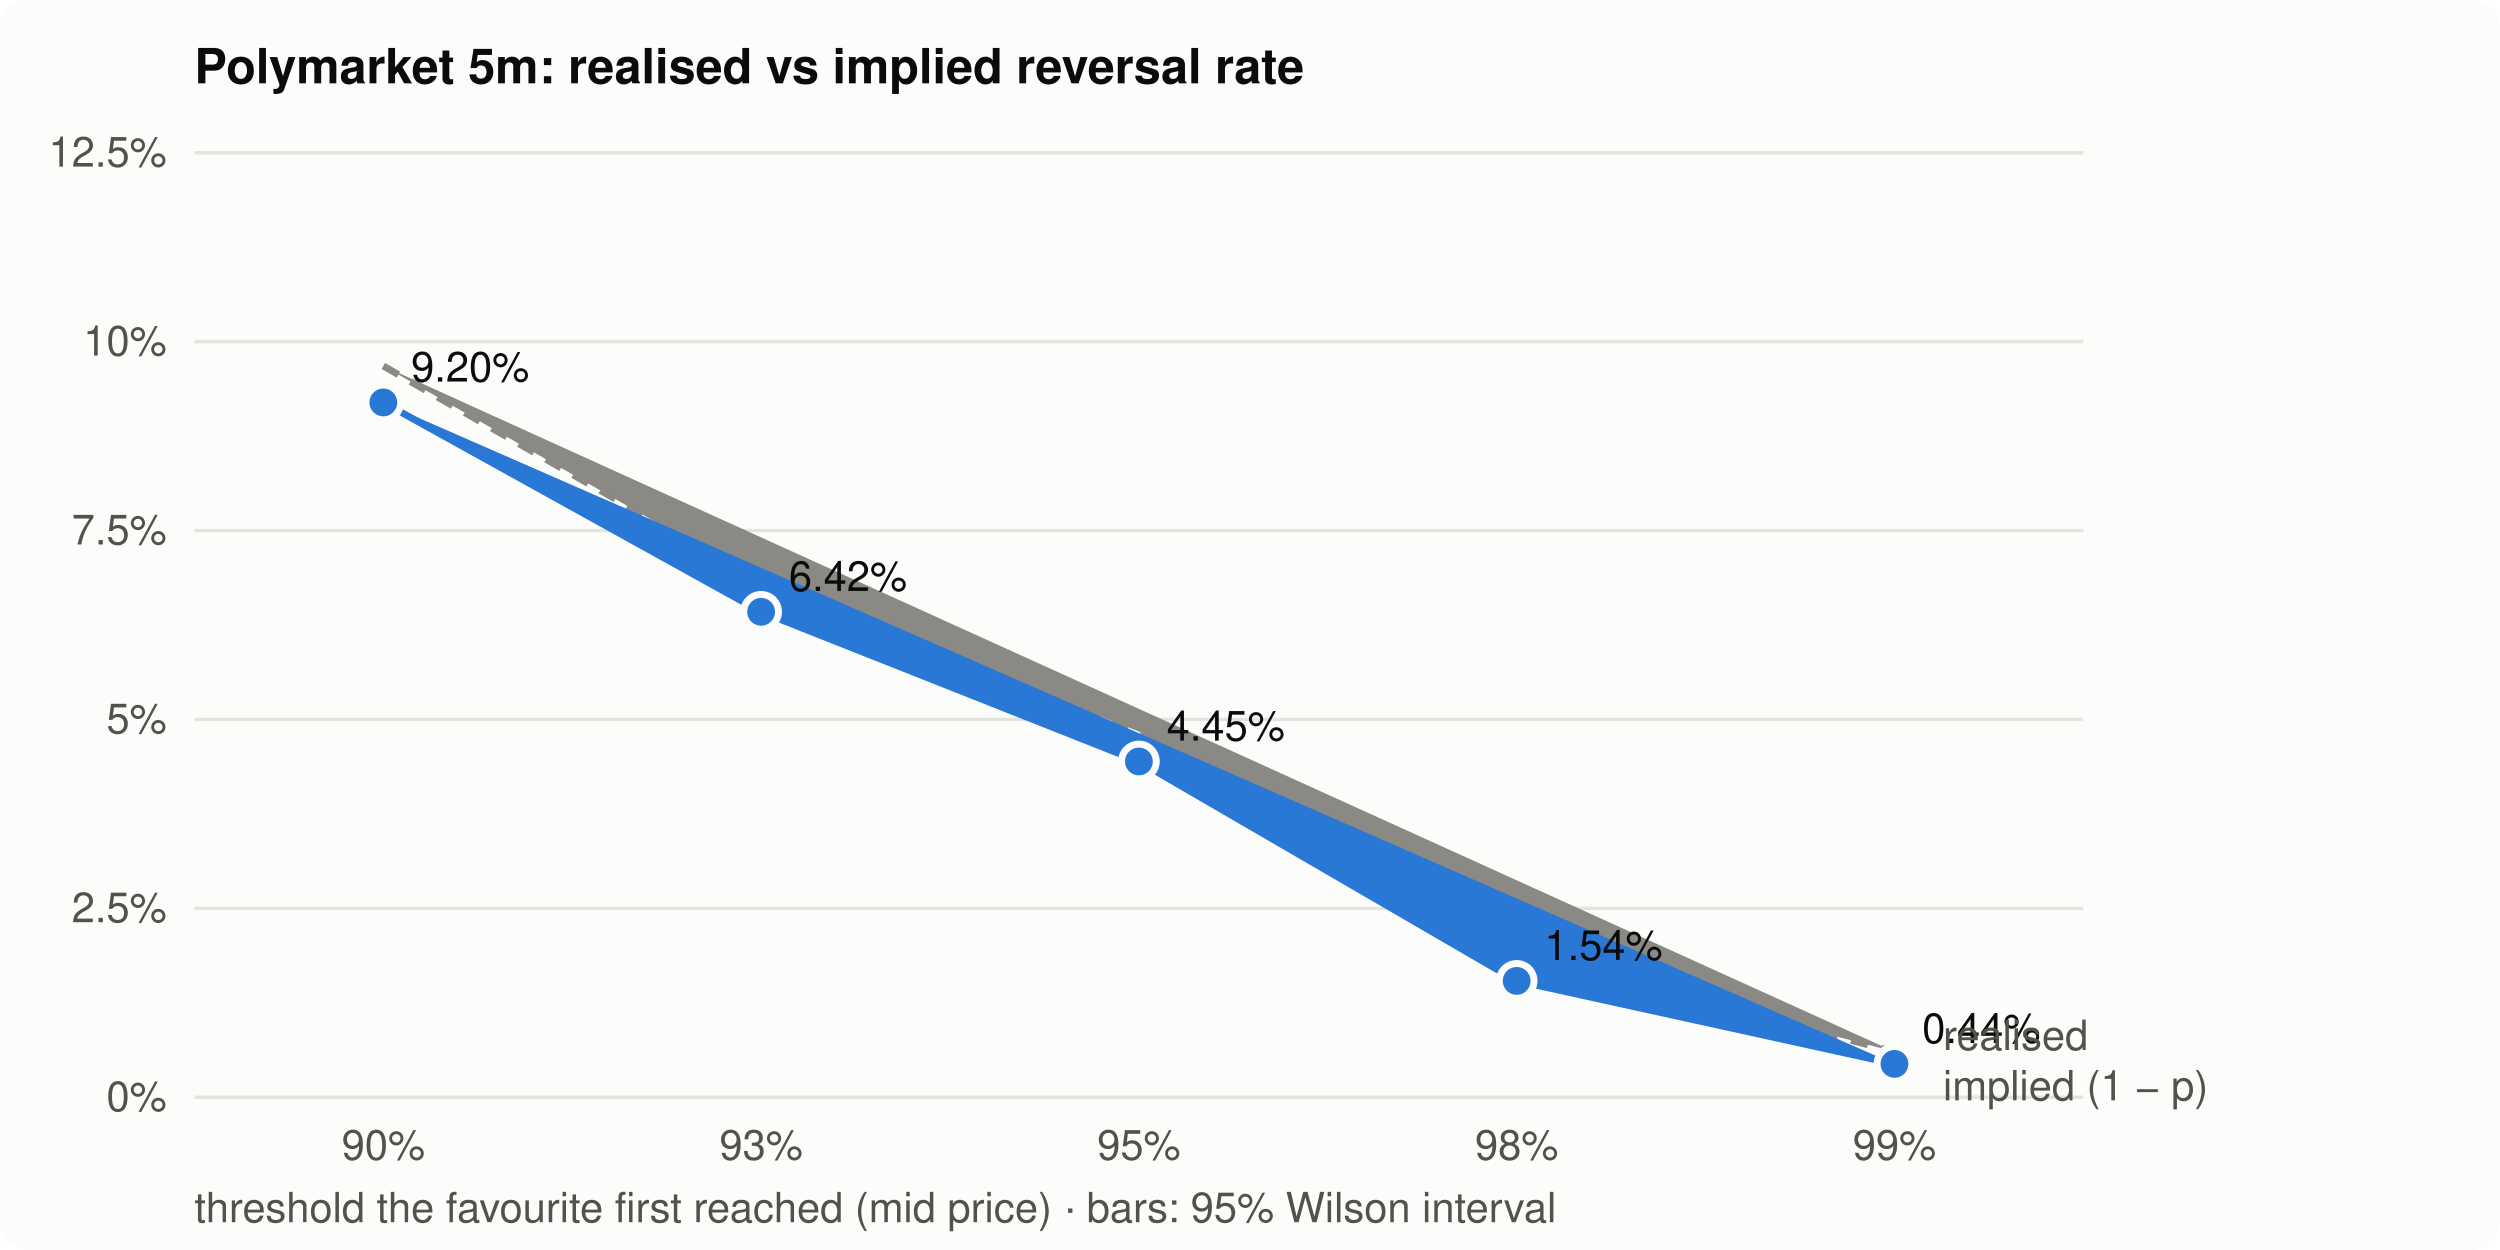
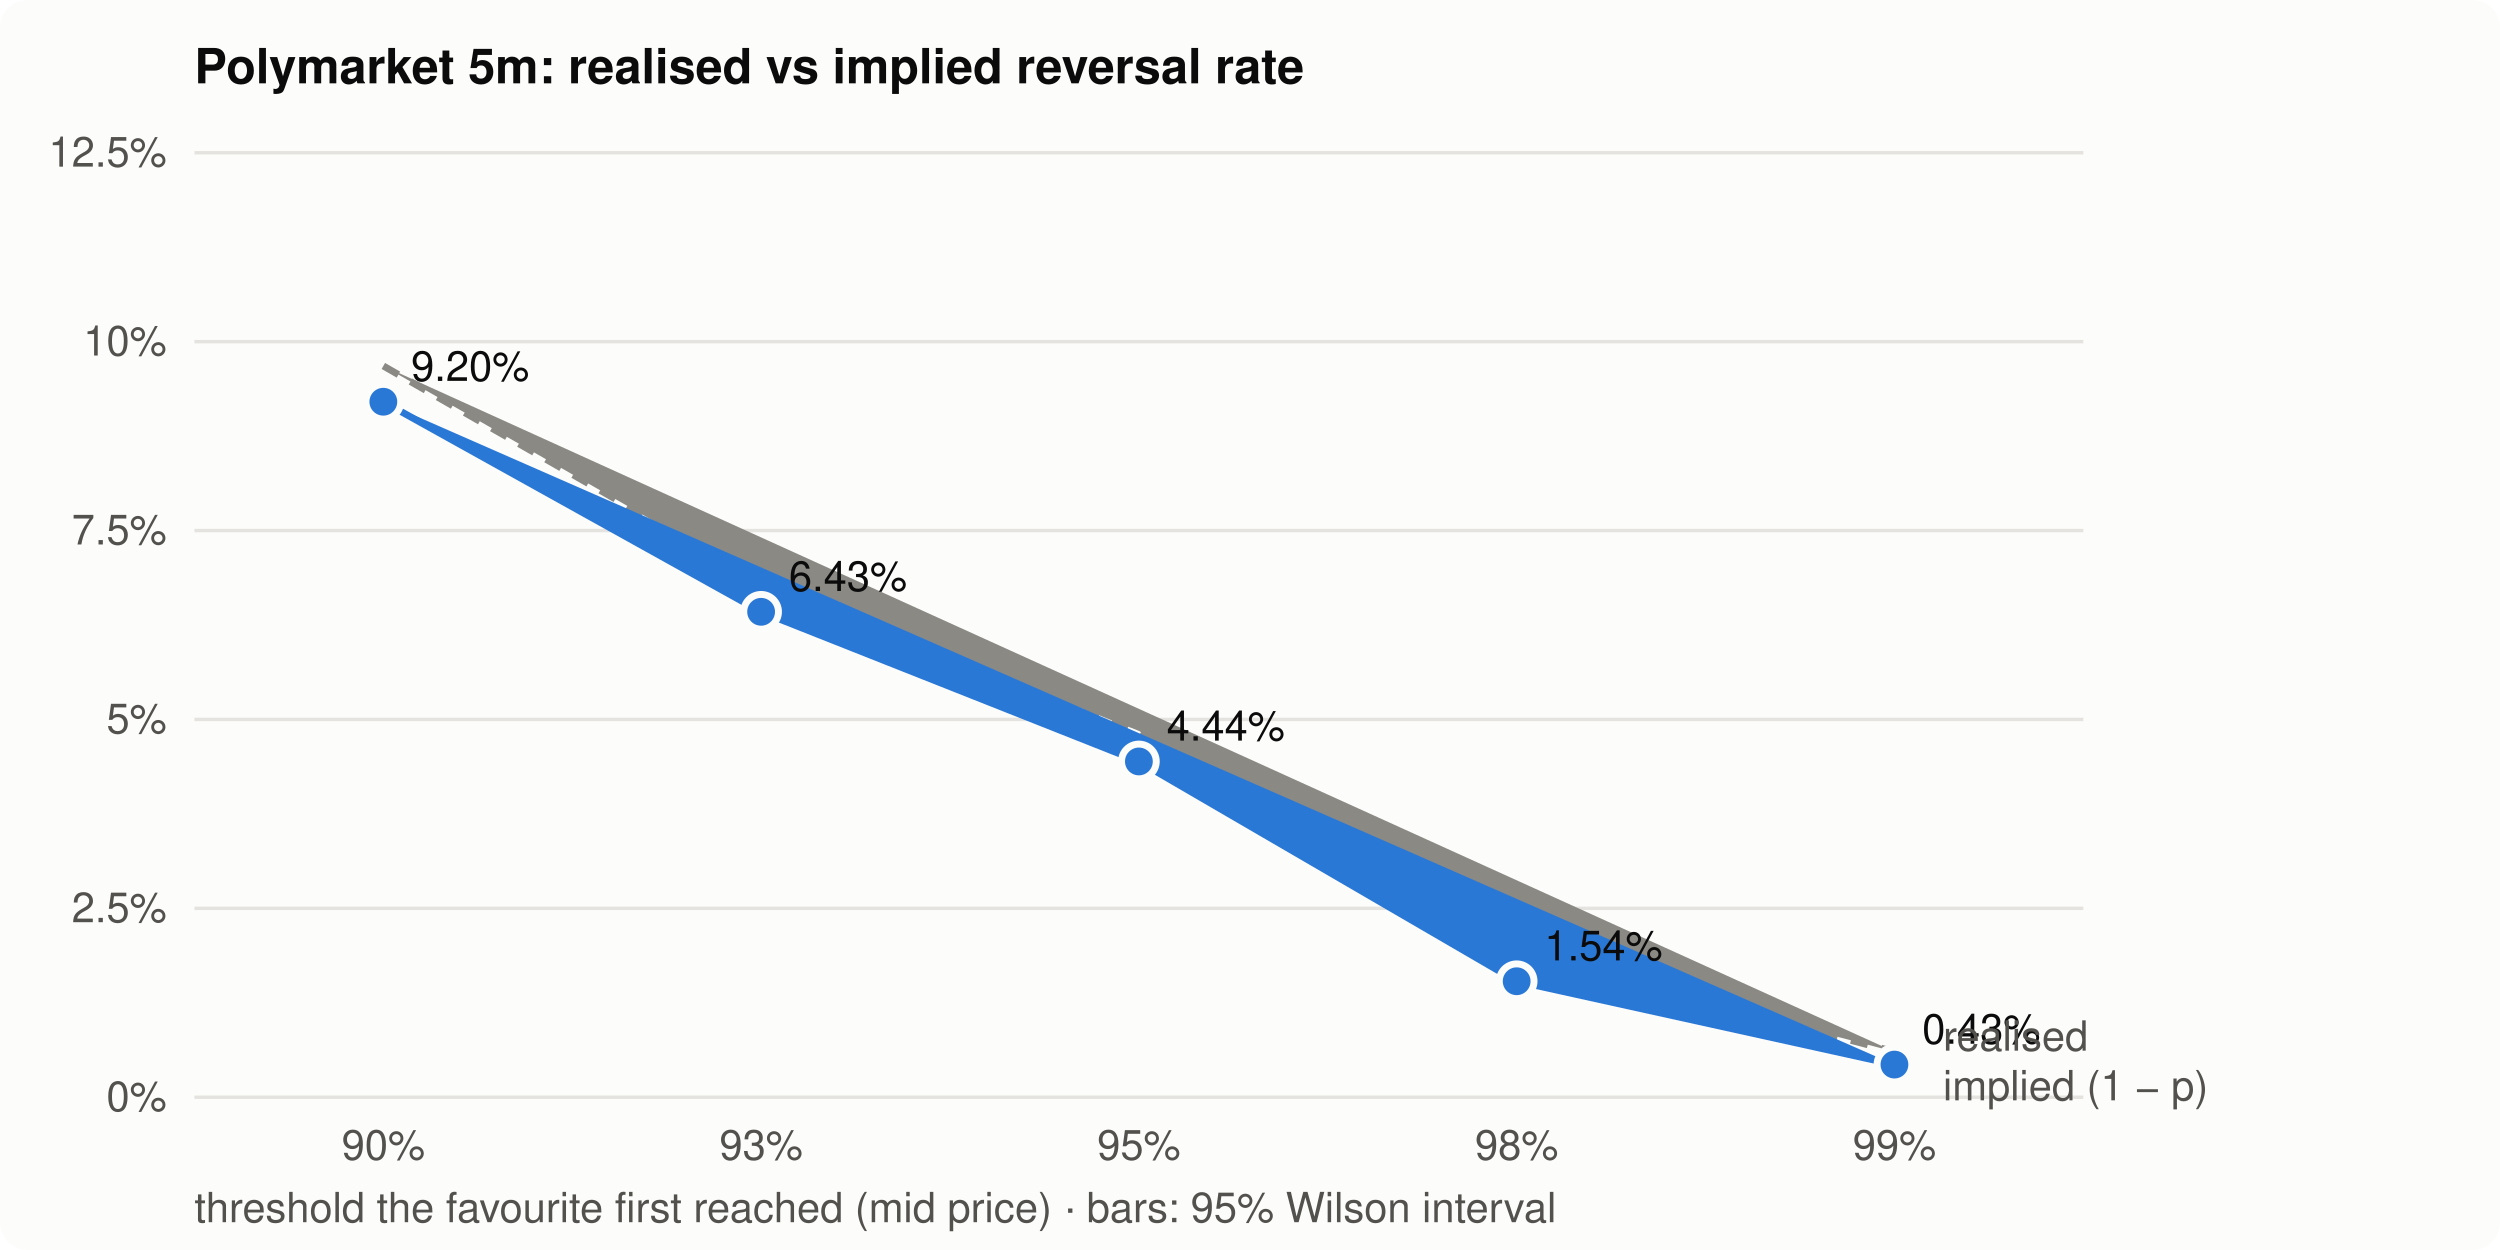
<svg xmlns="http://www.w3.org/2000/svg" viewBox="0 0 720 360" width="720" height="360" role="img" aria-label="Polymarket 5m: realised vs implied reversal rate">
  <style>
  .bg{fill:#fcfcfb} .t1{fill:#0b0b0b} .t2{fill:#52514e} .grid{stroke:#e4e3df}
  .s1{stroke:#2a78d6;fill:#2a78d6} .s2{stroke:#eb6834;fill:#eb6834} .s3{stroke:#1baf7a;fill:#1baf7a}
  .ref{stroke:#8a8984;fill:#8a8984} .ring{stroke:#fcfcfb}
  text{font-family:-apple-system,Segoe UI,Helvetica,Arial,sans-serif;font-size:12px}
  .title{font-size:14px;font-weight:600}
  @media (prefers-color-scheme: dark){
    .bg{fill:#1a1a19} .t1{fill:#f0efec} .t2{fill:#c3c2b7} .grid{stroke:#34332f}
    .s1{stroke:#3987e5;fill:#3987e5} .s2{stroke:#d95926;fill:#d95926} .s3{stroke:#199e70;fill:#199e70}
    .ref{stroke:#9d9c96;fill:#9d9c96} .ring{stroke:#1a1a19}
  }
</style>
  <rect class="bg" width="720" height="360" rx="8" />
  <text class="t1 title" x="56" y="24">Polymarket 5m: realised vs implied reversal rate</text>
  <line class="grid" x1="56" x2="600" y1="316.0" y2="316.0" stroke-width="1" />
  <text class="t2" x="48" y="320.0" text-anchor="end">0%</text>
  <line class="grid" x1="56" x2="600" y1="261.6" y2="261.6" stroke-width="1" />
  <text class="t2" x="48" y="265.6" text-anchor="end">2.5%</text>
  <line class="grid" x1="56" x2="600" y1="207.2" y2="207.2" stroke-width="1" />
  <text class="t2" x="48" y="211.2" text-anchor="end">5%</text>
  <line class="grid" x1="56" x2="600" y1="152.8" y2="152.8" stroke-width="1" />
  <text class="t2" x="48" y="156.8" text-anchor="end">7.5%</text>
  <line class="grid" x1="56" x2="600" y1="98.4" y2="98.4" stroke-width="1" />
  <text class="t2" x="48" y="102.4" text-anchor="end">10%</text>
  <line class="grid" x1="56" x2="600" y1="44.0" y2="44.0" stroke-width="1" />
  <text class="t2" x="48" y="48.0" text-anchor="end">12.5%</text>
  <text class="t2" x="110.4" y="334" text-anchor="middle">90%</text>
  <text class="t2" x="219.2" y="334" text-anchor="middle">93%</text>
  <text class="t2" x="328.0" y="334" text-anchor="middle">95%</text>
  <text class="t2" x="436.8" y="334" text-anchor="middle">98%</text>
  <text class="t2" x="545.6" y="334" text-anchor="middle">99%</text>
-   <path class="ref" d="M110.4,105.4 L219.2,167.8 L328.0,210.7 L436.8,274.4 L545.6,302.9" fill="none" stroke-width="2" stroke-linejoin="round" stroke-dasharray="5 4" />
-   <line class="s1" x1="110.4" x2="110.4" y1="119.1" y2="112.7" stroke-width="2" stroke-linecap="round" />
-   <line class="s1" x1="219.2" x2="219.2" y1="178.9" y2="173.5" stroke-width="2" stroke-linecap="round" />
-   <line class="s1" x1="328.0" x2="328.0" y1="221.5" y2="217.0" stroke-width="2" stroke-linecap="round" />
-   <line class="s1" x1="436.8" x2="436.8" y1="283.9" y2="281.0" stroke-width="2" stroke-linecap="round" />
-   <line class="s1" x1="545.6" x2="545.6" y1="308.5" y2="303.7" stroke-width="2" stroke-linecap="round" />
-   <path class="s1" d="M110.4,115.9 L219.2,176.2 L328.0,219.3 L436.8,282.5 L545.6,306.4" fill="none" stroke-width="2" stroke-linejoin="round" />
-   <circle class="s1 ring" cx="110.4" cy="115.9" r="5" stroke-width="2" />
-   <text class="t1" x="118.4" y="109.9">9.20%</text>
+   <path class="ref" d="M110.4,105.4 L219.2,167.8 L328.0,210.5 L436.8,274.4 L545.6,302.9" fill="none" stroke-width="2" stroke-linejoin="round" stroke-dasharray="5 4" />
+   <line class="s1" x1="110.4" x2="110.4" y1="118.9" y2="112.5" stroke-width="2" stroke-linecap="round" />
+   <line class="s1" x1="219.2" x2="219.2" y1="178.8" y2="173.5" stroke-width="2" stroke-linecap="round" />
+   <line class="s1" x1="328.0" x2="328.0" y1="221.6" y2="217.1" stroke-width="2" stroke-linecap="round" />
+   <line class="s1" x1="436.8" x2="436.8" y1="284.0" y2="281.1" stroke-width="2" stroke-linecap="round" />
+   <line class="s1" x1="545.6" x2="545.6" y1="308.6" y2="303.9" stroke-width="2" stroke-linecap="round" />
+   <path class="s1" d="M110.4,115.7 L219.2,176.2 L328.0,219.3 L436.8,282.6 L545.6,306.6" fill="none" stroke-width="2" stroke-linejoin="round" />
+   <circle class="s1 ring" cx="110.4" cy="115.7" r="5" stroke-width="2" />
+   <text class="t1" x="118.4" y="109.7">9.20%</text>
  <circle class="s1 ring" cx="219.2" cy="176.2" r="5" stroke-width="2" />
-   <text class="t1" x="227.2" y="170.2">6.42%</text>
+   <text class="t1" x="227.2" y="170.2">6.43%</text>
  <circle class="s1 ring" cx="328.0" cy="219.3" r="5" stroke-width="2" />
-   <text class="t1" x="336.0" y="213.3">4.45%</text>
-   <circle class="s1 ring" cx="436.8" cy="282.5" r="5" stroke-width="2" />
-   <text class="t1" x="444.8" y="276.5">1.54%</text>
-   <circle class="s1 ring" cx="545.6" cy="306.4" r="5" stroke-width="2" />
-   <text class="t1" x="553.6" y="300.4">0.44%</text>
+   <text class="t1" x="336.0" y="213.3">4.44%</text>
+   <circle class="s1 ring" cx="436.8" cy="282.6" r="5" stroke-width="2" />
+   <text class="t1" x="444.8" y="276.6">1.54%</text>
+   <circle class="s1 ring" cx="545.6" cy="306.6" r="5" stroke-width="2" />
+   <text class="t1" x="553.6" y="300.6">0.43%</text>
  <text class="t2" x="559.6" y="316.9">implied (1 − p)</text>
-   <text class="t2" x="559.6" y="302.4">realised</text>
+   <text class="t2" x="559.6" y="302.6">realised</text>
  <text class="t2" x="56" y="352">threshold the favourite first reached (mid price) · bars: 95% Wilson interval</text>
</svg>
